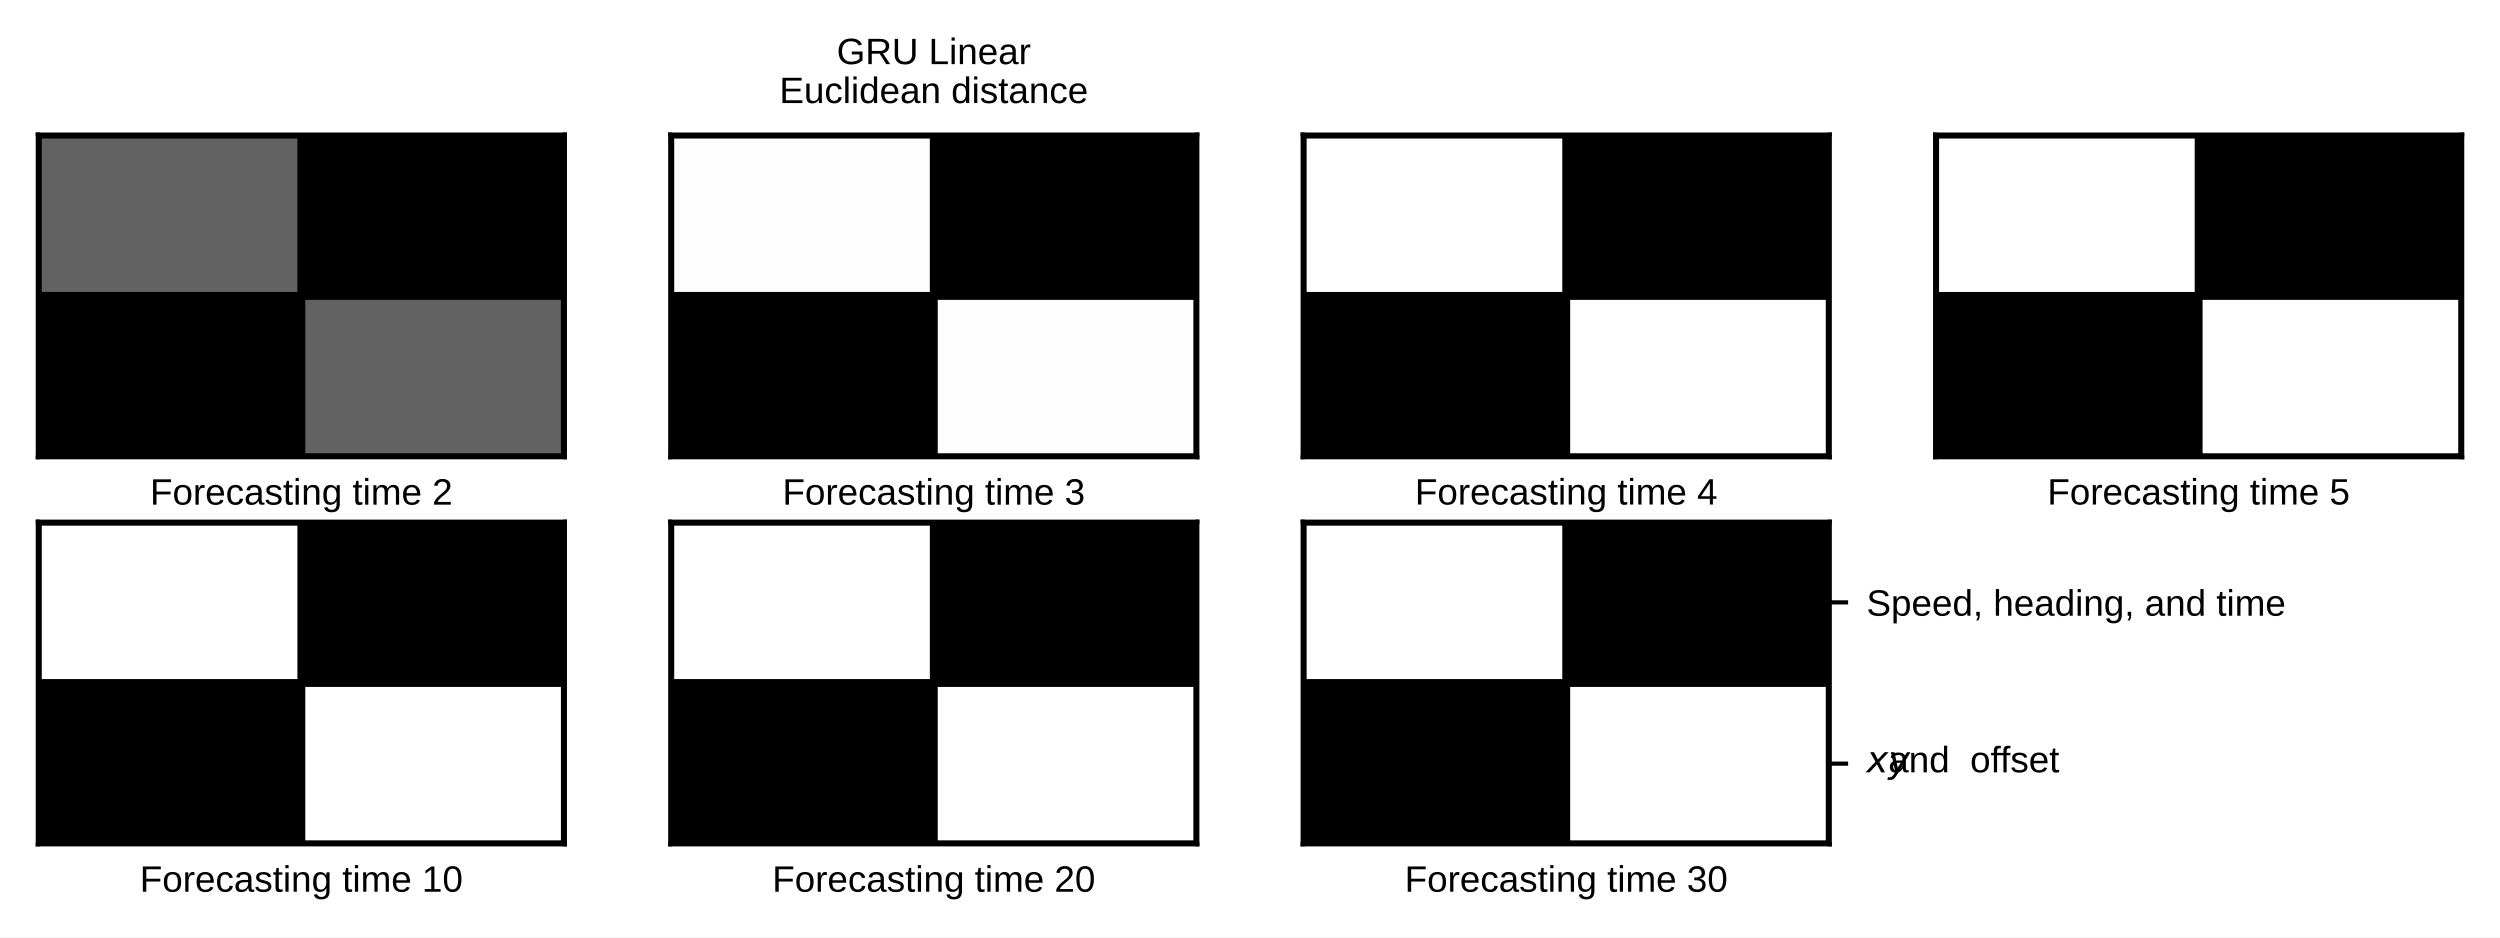
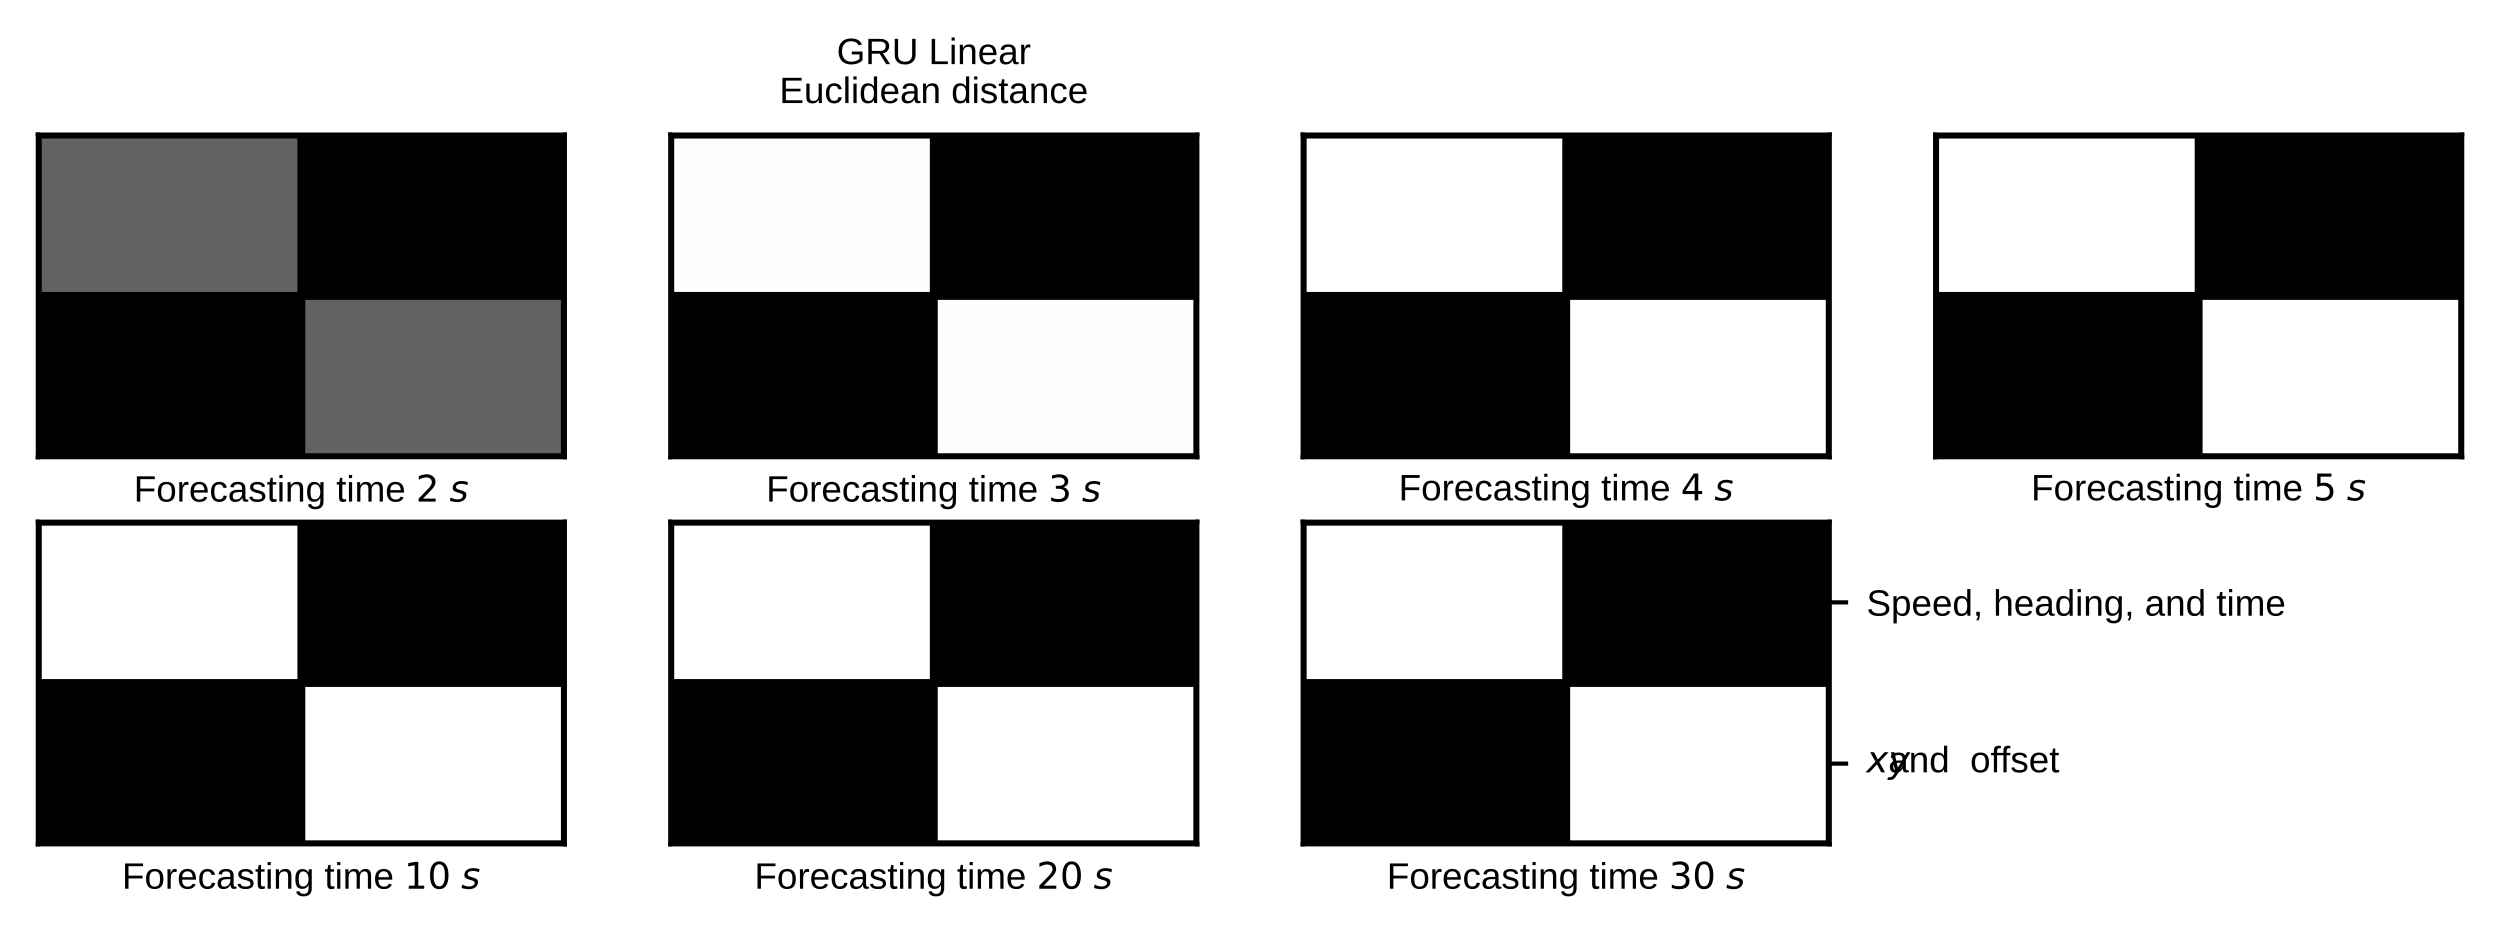
- <svg xmlns="http://www.w3.org/2000/svg" xmlns:xlink="http://www.w3.org/1999/xlink" width="475.739pt" height="178.372pt" viewBox="0 0 475.739 178.372" version="1.1">
+ <svg xmlns="http://www.w3.org/2000/svg" xmlns:xlink="http://www.w3.org/1999/xlink" width="475.739pt" height="178.657pt" viewBox="0 0 475.739 178.657" version="1.1">
  <defs>
    <style type="text/css">*{stroke-linejoin: round; stroke-linecap: butt}</style>
  </defs>
  <g id="figure_1">
    <g id="patch_1">
-       <path d="M 0 178.372  L 475.739 178.372  L 475.739 0  L 0 0  z " style="fill: #ffffff" />
+       <path d="M 0 178.657  L 475.739 178.657  L 475.739 0  L 0 0  z " style="fill: #ffffff" />
    </g>
    <g id="axes_1">
      <g id="patch_2">
        <path d="M 7.2 87.002  L 107.491 87.002  L 107.491 25.614  L 7.2 25.614  z " style="fill: #ffffff" />
      </g>
      <g id="PolyCollection_1">
        <defs>
-           <path id="mcd63cdc1a8" d="M 7.2 -122.064  L 7.2 -91.37  L 57.345 -91.37  L 57.345 -122.064  L 57.345 -122.064  L 7.2 -122.064  z " style="stroke: #000000" />
-         </defs>
-         <g clip-path="url(#pc892a2fea1)">
-           <use xlink:href="#mcd63cdc1a8" x="0" y="178.372" style="stroke: #000000" />
+           <path id="mb64d6034b3" d="M 7.2 -122.349  L 7.2 -91.655  L 57.345 -91.655  L 57.345 -122.349  L 57.345 -122.349  L 7.2 -122.349  z " style="stroke: #000000" />
+         </defs>
+         <g clip-path="url(#pfbf0619d29)">
+           <use xlink:href="#mb64d6034b3" x="0" y="178.657" style="stroke: #000000" />
        </g>
      </g>
      <g id="PolyCollection_2">
        <defs>
-           <path id="me4b67fef29" d="M 7.2 -152.758  L 7.2 -122.064  L 57.345 -122.064  L 57.345 -152.758  L 57.345 -152.758  L 7.2 -152.758  z " style="stroke: #626262" />
-         </defs>
-         <g clip-path="url(#pc892a2fea1)">
-           <use xlink:href="#me4b67fef29" x="0" y="178.372" style="fill: #626262; stroke: #626262" />
+           <path id="m68a304056c" d="M 7.2 -153.043  L 7.2 -122.349  L 57.345 -122.349  L 57.345 -153.043  L 57.345 -153.043  L 7.2 -153.043  z " style="stroke: #626262" />
+         </defs>
+         <g clip-path="url(#pfbf0619d29)">
+           <use xlink:href="#m68a304056c" x="0" y="178.657" style="fill: #626262; stroke: #626262" />
        </g>
      </g>
      <g id="PolyCollection_3">
        <defs>
-           <path id="m796cbba9b7" d="M 57.345 -122.064  L 57.345 -91.37  L 107.491 -91.37  L 107.491 -122.064  L 107.491 -122.064  L 57.345 -122.064  z " style="stroke: #626262" />
-         </defs>
-         <g clip-path="url(#pc892a2fea1)">
-           <use xlink:href="#m796cbba9b7" x="0" y="178.372" style="fill: #626262; stroke: #626262" />
+           <path id="m22815ed710" d="M 57.345 -122.349  L 57.345 -91.655  L 107.491 -91.655  L 107.491 -122.349  L 107.491 -122.349  L 57.345 -122.349  z " style="stroke: #626262" />
+         </defs>
+         <g clip-path="url(#pfbf0619d29)">
+           <use xlink:href="#m22815ed710" x="0" y="178.657" style="fill: #626262; stroke: #626262" />
        </g>
      </g>
      <g id="PolyCollection_4">
        <defs>
-           <path id="m418a82e256" d="M 57.345 -152.758  L 57.345 -122.064  L 107.491 -122.064  L 107.491 -152.758  L 107.491 -152.758  L 57.345 -152.758  z " style="stroke: #000000" />
-         </defs>
-         <g clip-path="url(#pc892a2fea1)">
-           <use xlink:href="#m418a82e256" x="0" y="178.372" style="stroke: #000000" />
+           <path id="me51e080799" d="M 57.345 -153.043  L 57.345 -122.349  L 107.491 -122.349  L 107.491 -153.043  L 107.491 -153.043  L 57.345 -153.043  z " style="stroke: #000000" />
+         </defs>
+         <g clip-path="url(#pfbf0619d29)">
+           <use xlink:href="#me51e080799" x="0" y="178.657" style="stroke: #000000" />
        </g>
      </g>
      <g id="matplotlib.axis_1">
        <g id="text_1">
-           <text style="font: 7px 'Arial'; text-anchor: middle" x="57.345" y="96.033" transform="rotate(-0 57.3455 96.03333)">Forecasting time 2</text>
+           <g transform="translate(25.4605 96.25208)">
+             <text>
+               <tspan style="font: 7px 'Arial'" x="0 4.276 8.169 10.5 14.393 17.893 21.786 25.286 27.231 28.786 32.679 36.572 38.517 40.462 42.017 47.848 51.741 58.14" y="-0.797">Forecasting time  </tspan>
+               <tspan style="font: 7px 'DejaVu Sans'" x="53.686" y="-0.797">2</tspan>
+               <tspan style="font: oblique 7px 'DejaVu Sans'" x="60.084" y="-0.797">s</tspan>
+             </text>
+           </g>
        </g>
      </g>
      <g id="matplotlib.axis_2" />
      <g id="line2d_1">
-         <path d="M 7.2 87.002  L 7.2 25.614  " clip-path="url(#pc892a2fea1)" style="fill: none; stroke: #000000; stroke-width: 1.5; stroke-linecap: square" />
+         <path d="M 7.2 87.002  L 7.2 25.614  " clip-path="url(#pfbf0619d29)" style="fill: none; stroke: #000000; stroke-width: 1.5; stroke-linecap: square" />
      </g>
      <g id="line2d_2">
-         <path d="M 7.2 87.002  L 107.491 87.002  " clip-path="url(#pc892a2fea1)" style="fill: none; stroke: #000000; stroke-width: 1.5; stroke-linecap: square" />
+         <path d="M 7.2 87.002  L 107.491 87.002  " clip-path="url(#pfbf0619d29)" style="fill: none; stroke: #000000; stroke-width: 1.5; stroke-linecap: square" />
      </g>
      <g id="line2d_3">
-         <path d="M 57.345 87.002  L 57.345 25.614  " clip-path="url(#pc892a2fea1)" style="fill: none; stroke: #000000; stroke-width: 1.5; stroke-linecap: square" />
+         <path d="M 57.345 87.002  L 57.345 25.614  " clip-path="url(#pfbf0619d29)" style="fill: none; stroke: #000000; stroke-width: 1.5; stroke-linecap: square" />
      </g>
      <g id="line2d_4">
-         <path d="M 7.2 56.308  L 107.491 56.308  " clip-path="url(#pc892a2fea1)" style="fill: none; stroke: #000000; stroke-width: 1.5; stroke-linecap: square" />
+         <path d="M 7.2 56.308  L 107.491 56.308  " clip-path="url(#pfbf0619d29)" style="fill: none; stroke: #000000; stroke-width: 1.5; stroke-linecap: square" />
      </g>
      <g id="line2d_5">
-         <path d="M 107.491 87.002  L 107.491 25.614  " clip-path="url(#pc892a2fea1)" style="fill: none; stroke: #000000; stroke-width: 1.5; stroke-linecap: square" />
+         <path d="M 107.491 87.002  L 107.491 25.614  " clip-path="url(#pfbf0619d29)" style="fill: none; stroke: #000000; stroke-width: 1.5; stroke-linecap: square" />
      </g>
      <g id="line2d_6">
-         <path d="M 7.2 25.614  L 107.491 25.614  " clip-path="url(#pc892a2fea1)" style="fill: none; stroke: #000000; stroke-width: 1.5; stroke-linecap: square" />
+         <path d="M 7.2 25.614  L 107.491 25.614  " clip-path="url(#pfbf0619d29)" style="fill: none; stroke: #000000; stroke-width: 1.5; stroke-linecap: square" />
      </g>
      <g id="patch_3">
        <path d="M 7.2 87.002  L 7.2 25.614  " style="fill: none; stroke: #000000; stroke-width: 0.8; stroke-linejoin: miter; stroke-linecap: square" />
      </g>
      <g id="patch_4">
        <path d="M 107.491 87.002  L 107.491 25.614  " style="fill: none; stroke: #000000; stroke-width: 0.8; stroke-linejoin: miter; stroke-linecap: square" />
      </g>
      <g id="patch_5">
        <path d="M 7.2 87.002  L 107.491 87.002  " style="fill: none; stroke: #000000; stroke-width: 0.8; stroke-linejoin: miter; stroke-linecap: square" />
      </g>
      <g id="patch_6">
        <path d="M 7.2 25.614  L 107.491 25.614  " style="fill: none; stroke: #000000; stroke-width: 0.8; stroke-linejoin: miter; stroke-linecap: square" />
      </g>
    </g>
    <g id="axes_2">
      <g id="patch_7">
        <path d="M 127.549 87.002  L 227.84 87.002  L 227.84 25.614  L 127.549 25.614  z " style="fill: #ffffff" />
      </g>
      <g id="PolyCollection_5">
        <defs>
-           <path id="md919609ee0" d="M 127.549 -122.064  L 127.549 -91.37  L 177.695 -91.37  L 177.695 -122.064  L 177.695 -122.064  L 127.549 -122.064  z " style="stroke: #000000" />
-         </defs>
-         <g clip-path="url(#p38c4982526)">
-           <use xlink:href="#md919609ee0" x="0" y="178.372" style="stroke: #000000" />
+           <path id="mbe4419c17f" d="M 127.549 -122.349  L 127.549 -91.655  L 177.695 -91.655  L 177.695 -122.349  L 177.695 -122.349  L 127.549 -122.349  z " style="stroke: #000000" />
+         </defs>
+         <g clip-path="url(#pddc9d904a6)">
+           <use xlink:href="#mbe4419c17f" x="0" y="178.657" style="stroke: #000000" />
        </g>
      </g>
      <g id="PolyCollection_6">
        <defs>
-           <path id="mdd0b2a1229" d="M 127.549 -152.758  L 127.549 -122.064  L 177.695 -122.064  L 177.695 -152.758  L 177.695 -152.758  L 127.549 -152.758  z " style="stroke: #fdfdfd" />
-         </defs>
-         <g clip-path="url(#p38c4982526)">
-           <use xlink:href="#mdd0b2a1229" x="0" y="178.372" style="fill: #fdfdfd; stroke: #fdfdfd" />
+           <path id="mf433bd7f79" d="M 127.549 -153.043  L 127.549 -122.349  L 177.695 -122.349  L 177.695 -153.043  L 177.695 -153.043  L 127.549 -153.043  z " style="stroke: #fdfdfd" />
+         </defs>
+         <g clip-path="url(#pddc9d904a6)">
+           <use xlink:href="#mf433bd7f79" x="0" y="178.657" style="fill: #fdfdfd; stroke: #fdfdfd" />
        </g>
      </g>
      <g id="PolyCollection_7">
        <defs>
-           <path id="m55ba25f659" d="M 177.695 -122.064  L 177.695 -91.37  L 227.84 -91.37  L 227.84 -122.064  L 227.84 -122.064  L 177.695 -122.064  z " style="stroke: #fdfdfd" />
-         </defs>
-         <g clip-path="url(#p38c4982526)">
-           <use xlink:href="#m55ba25f659" x="0" y="178.372" style="fill: #fdfdfd; stroke: #fdfdfd" />
+           <path id="mea0a4d42ef" d="M 177.695 -122.349  L 177.695 -91.655  L 227.84 -91.655  L 227.84 -122.349  L 227.84 -122.349  L 177.695 -122.349  z " style="stroke: #fdfdfd" />
+         </defs>
+         <g clip-path="url(#pddc9d904a6)">
+           <use xlink:href="#mea0a4d42ef" x="0" y="178.657" style="fill: #fdfdfd; stroke: #fdfdfd" />
        </g>
      </g>
      <g id="PolyCollection_8">
        <defs>
-           <path id="m0cf3946eae" d="M 177.695 -152.758  L 177.695 -122.064  L 227.84 -122.064  L 227.84 -152.758  L 227.84 -152.758  L 177.695 -152.758  z " style="stroke: #000000" />
-         </defs>
-         <g clip-path="url(#p38c4982526)">
-           <use xlink:href="#m0cf3946eae" x="0" y="178.372" style="stroke: #000000" />
+           <path id="mbc8d12a821" d="M 177.695 -153.043  L 177.695 -122.349  L 227.84 -122.349  L 227.84 -153.043  L 227.84 -153.043  L 177.695 -153.043  z " style="stroke: #000000" />
+         </defs>
+         <g clip-path="url(#pddc9d904a6)">
+           <use xlink:href="#mbc8d12a821" x="0" y="178.657" style="stroke: #000000" />
        </g>
      </g>
      <g id="matplotlib.axis_3">
        <g id="text_2">
-           <text style="font: 7px 'Arial'; text-anchor: middle" x="177.695" y="96.033" transform="rotate(-0 177.6947 96.03333)">Forecasting time 3</text>
+           <g transform="translate(145.8097 96.25208)">
+             <text>
+               <tspan style="font: 7px 'Arial'" x="0 4.276 8.169 10.5 14.393 17.893 21.786 25.286 27.231 28.786 32.679 36.572 38.517 40.462 42.017 47.848 51.741 58.14" y="-0.797">Forecasting time  </tspan>
+               <tspan style="font: 7px 'DejaVu Sans'" x="53.686" y="-0.797">3</tspan>
+               <tspan style="font: oblique 7px 'DejaVu Sans'" x="60.084" y="-0.797">s</tspan>
+             </text>
+           </g>
        </g>
      </g>
      <g id="matplotlib.axis_4" />
      <g id="line2d_7">
-         <path d="M 127.549 87.002  L 127.549 25.614  " clip-path="url(#p38c4982526)" style="fill: none; stroke: #000000; stroke-width: 1.5; stroke-linecap: square" />
+         <path d="M 127.549 87.002  L 127.549 25.614  " clip-path="url(#pddc9d904a6)" style="fill: none; stroke: #000000; stroke-width: 1.5; stroke-linecap: square" />
      </g>
      <g id="line2d_8">
-         <path d="M 127.549 87.002  L 227.84 87.002  " clip-path="url(#p38c4982526)" style="fill: none; stroke: #000000; stroke-width: 1.5; stroke-linecap: square" />
+         <path d="M 127.549 87.002  L 227.84 87.002  " clip-path="url(#pddc9d904a6)" style="fill: none; stroke: #000000; stroke-width: 1.5; stroke-linecap: square" />
      </g>
      <g id="line2d_9">
-         <path d="M 177.695 87.002  L 177.695 25.614  " clip-path="url(#p38c4982526)" style="fill: none; stroke: #000000; stroke-width: 1.5; stroke-linecap: square" />
+         <path d="M 177.695 87.002  L 177.695 25.614  " clip-path="url(#pddc9d904a6)" style="fill: none; stroke: #000000; stroke-width: 1.5; stroke-linecap: square" />
      </g>
      <g id="line2d_10">
-         <path d="M 127.549 56.308  L 227.84 56.308  " clip-path="url(#p38c4982526)" style="fill: none; stroke: #000000; stroke-width: 1.5; stroke-linecap: square" />
+         <path d="M 127.549 56.308  L 227.84 56.308  " clip-path="url(#pddc9d904a6)" style="fill: none; stroke: #000000; stroke-width: 1.5; stroke-linecap: square" />
      </g>
      <g id="line2d_11">
-         <path d="M 227.84 87.002  L 227.84 25.614  " clip-path="url(#p38c4982526)" style="fill: none; stroke: #000000; stroke-width: 1.5; stroke-linecap: square" />
+         <path d="M 227.84 87.002  L 227.84 25.614  " clip-path="url(#pddc9d904a6)" style="fill: none; stroke: #000000; stroke-width: 1.5; stroke-linecap: square" />
      </g>
      <g id="line2d_12">
-         <path d="M 127.549 25.614  L 227.84 25.614  " clip-path="url(#p38c4982526)" style="fill: none; stroke: #000000; stroke-width: 1.5; stroke-linecap: square" />
+         <path d="M 127.549 25.614  L 227.84 25.614  " clip-path="url(#pddc9d904a6)" style="fill: none; stroke: #000000; stroke-width: 1.5; stroke-linecap: square" />
      </g>
      <g id="patch_8">
        <path d="M 127.549 87.002  L 127.549 25.614  " style="fill: none; stroke: #000000; stroke-width: 0.8; stroke-linejoin: miter; stroke-linecap: square" />
      </g>
      <g id="patch_9">
        <path d="M 227.84 87.002  L 227.84 25.614  " style="fill: none; stroke: #000000; stroke-width: 0.8; stroke-linejoin: miter; stroke-linecap: square" />
      </g>
      <g id="patch_10">
        <path d="M 127.549 87.002  L 227.84 87.002  " style="fill: none; stroke: #000000; stroke-width: 0.8; stroke-linejoin: miter; stroke-linecap: square" />
      </g>
      <g id="patch_11">
        <path d="M 127.549 25.614  L 227.84 25.614  " style="fill: none; stroke: #000000; stroke-width: 0.8; stroke-linejoin: miter; stroke-linecap: square" />
      </g>
      <g id="text_3">
        <text style="font: 7px 'Arial'" transform="translate(159.2163 12.21047)">GRU Linear</text>
        <text style="font: 7px 'Arial'" transform="translate(148.3155 19.61428)">Euclidean distance</text>
      </g>
    </g>
    <g id="axes_3">
      <g id="patch_12">
        <path d="M 247.898 87.002  L 348.189 87.002  L 348.189 25.614  L 247.898 25.614  z " style="fill: #ffffff" />
      </g>
      <g id="PolyCollection_9">
        <defs>
-           <path id="m26eca3d83b" d="M 247.898 -122.064  L 247.898 -91.37  L 298.044 -91.37  L 298.044 -122.064  L 298.044 -122.064  L 247.898 -122.064  z " style="stroke: #000000" />
-         </defs>
-         <g clip-path="url(#p14ac1a3266)">
-           <use xlink:href="#m26eca3d83b" x="0" y="178.372" style="stroke: #000000" />
+           <path id="m7b64cd0fbd" d="M 247.898 -122.349  L 247.898 -91.655  L 298.044 -91.655  L 298.044 -122.349  L 298.044 -122.349  L 247.898 -122.349  z " style="stroke: #000000" />
+         </defs>
+         <g clip-path="url(#p12e6f0db09)">
+           <use xlink:href="#m7b64cd0fbd" x="0" y="178.657" style="stroke: #000000" />
        </g>
      </g>
      <g id="PolyCollection_10">
        <defs>
-           <path id="m584ad25327" d="M 247.898 -152.758  L 247.898 -122.064  L 298.044 -122.064  L 298.044 -152.758  L 298.044 -152.758  L 247.898 -152.758  z " style="stroke: #ffffff" />
-         </defs>
-         <g clip-path="url(#p14ac1a3266)">
-           <use xlink:href="#m584ad25327" x="0" y="178.372" style="fill: #ffffff; stroke: #ffffff" />
+           <path id="m177e7ad6f5" d="M 247.898 -153.043  L 247.898 -122.349  L 298.044 -122.349  L 298.044 -153.043  L 298.044 -153.043  L 247.898 -153.043  z " style="stroke: #ffffff" />
+         </defs>
+         <g clip-path="url(#p12e6f0db09)">
+           <use xlink:href="#m177e7ad6f5" x="0" y="178.657" style="fill: #ffffff; stroke: #ffffff" />
        </g>
      </g>
      <g id="PolyCollection_11">
        <defs>
-           <path id="m28d8091aa7" d="M 298.044 -122.064  L 298.044 -91.37  L 348.189 -91.37  L 348.189 -122.064  L 348.189 -122.064  L 298.044 -122.064  z " style="stroke: #ffffff" />
-         </defs>
-         <g clip-path="url(#p14ac1a3266)">
-           <use xlink:href="#m28d8091aa7" x="0" y="178.372" style="fill: #ffffff; stroke: #ffffff" />
+           <path id="m42fabce404" d="M 298.044 -122.349  L 298.044 -91.655  L 348.189 -91.655  L 348.189 -122.349  L 348.189 -122.349  L 298.044 -122.349  z " style="stroke: #ffffff" />
+         </defs>
+         <g clip-path="url(#p12e6f0db09)">
+           <use xlink:href="#m42fabce404" x="0" y="178.657" style="fill: #ffffff; stroke: #ffffff" />
        </g>
      </g>
      <g id="PolyCollection_12">
        <defs>
-           <path id="m5104463a43" d="M 298.044 -152.758  L 298.044 -122.064  L 348.189 -122.064  L 348.189 -152.758  L 348.189 -152.758  L 298.044 -152.758  z " style="stroke: #000000" />
-         </defs>
-         <g clip-path="url(#p14ac1a3266)">
-           <use xlink:href="#m5104463a43" x="0" y="178.372" style="stroke: #000000" />
+           <path id="mcd2790f0a7" d="M 298.044 -153.043  L 298.044 -122.349  L 348.189 -122.349  L 348.189 -153.043  L 348.189 -153.043  L 298.044 -153.043  z " style="stroke: #000000" />
+         </defs>
+         <g clip-path="url(#p12e6f0db09)">
+           <use xlink:href="#mcd2790f0a7" x="0" y="178.657" style="stroke: #000000" />
        </g>
      </g>
      <g id="matplotlib.axis_5">
        <g id="text_4">
-           <text style="font: 7px 'Arial'; text-anchor: middle" x="298.044" y="96.013" transform="rotate(-0 298.0439 96.01255)">Forecasting time 4</text>
+           <g transform="translate(266.1589 96.11208)">
+             <text>
+               <tspan style="font: 7px 'Arial'" x="0 4.276 8.169 10.5 14.393 17.893 21.786 25.286 27.231 28.786 32.679 36.572 38.517 40.462 42.017 47.848 51.741 58.14" y="-0.891">Forecasting time  </tspan>
+               <tspan style="font: 7px 'DejaVu Sans'" x="53.686" y="-0.891">4</tspan>
+               <tspan style="font: oblique 7px 'DejaVu Sans'" x="60.084" y="-0.891">s</tspan>
+             </text>
+           </g>
        </g>
      </g>
      <g id="matplotlib.axis_6" />
      <g id="line2d_13">
-         <path d="M 247.898 87.002  L 247.898 25.614  " clip-path="url(#p14ac1a3266)" style="fill: none; stroke: #000000; stroke-width: 1.5; stroke-linecap: square" />
+         <path d="M 247.898 87.002  L 247.898 25.614  " clip-path="url(#p12e6f0db09)" style="fill: none; stroke: #000000; stroke-width: 1.5; stroke-linecap: square" />
      </g>
      <g id="line2d_14">
-         <path d="M 247.898 87.002  L 348.189 87.002  " clip-path="url(#p14ac1a3266)" style="fill: none; stroke: #000000; stroke-width: 1.5; stroke-linecap: square" />
+         <path d="M 247.898 87.002  L 348.189 87.002  " clip-path="url(#p12e6f0db09)" style="fill: none; stroke: #000000; stroke-width: 1.5; stroke-linecap: square" />
      </g>
      <g id="line2d_15">
-         <path d="M 298.044 87.002  L 298.044 25.614  " clip-path="url(#p14ac1a3266)" style="fill: none; stroke: #000000; stroke-width: 1.5; stroke-linecap: square" />
+         <path d="M 298.044 87.002  L 298.044 25.614  " clip-path="url(#p12e6f0db09)" style="fill: none; stroke: #000000; stroke-width: 1.5; stroke-linecap: square" />
      </g>
      <g id="line2d_16">
-         <path d="M 247.898 56.308  L 348.189 56.308  " clip-path="url(#p14ac1a3266)" style="fill: none; stroke: #000000; stroke-width: 1.5; stroke-linecap: square" />
+         <path d="M 247.898 56.308  L 348.189 56.308  " clip-path="url(#p12e6f0db09)" style="fill: none; stroke: #000000; stroke-width: 1.5; stroke-linecap: square" />
      </g>
      <g id="line2d_17">
-         <path d="M 348.189 87.002  L 348.189 25.614  " clip-path="url(#p14ac1a3266)" style="fill: none; stroke: #000000; stroke-width: 1.5; stroke-linecap: square" />
+         <path d="M 348.189 87.002  L 348.189 25.614  " clip-path="url(#p12e6f0db09)" style="fill: none; stroke: #000000; stroke-width: 1.5; stroke-linecap: square" />
      </g>
      <g id="line2d_18">
-         <path d="M 247.898 25.614  L 348.189 25.614  " clip-path="url(#p14ac1a3266)" style="fill: none; stroke: #000000; stroke-width: 1.5; stroke-linecap: square" />
+         <path d="M 247.898 25.614  L 348.189 25.614  " clip-path="url(#p12e6f0db09)" style="fill: none; stroke: #000000; stroke-width: 1.5; stroke-linecap: square" />
      </g>
      <g id="patch_13">
        <path d="M 247.898 87.002  L 247.898 25.614  " style="fill: none; stroke: #000000; stroke-width: 0.8; stroke-linejoin: miter; stroke-linecap: square" />
      </g>
      <g id="patch_14">
        <path d="M 348.189 87.002  L 348.189 25.614  " style="fill: none; stroke: #000000; stroke-width: 0.8; stroke-linejoin: miter; stroke-linecap: square" />
      </g>
      <g id="patch_15">
        <path d="M 247.898 87.002  L 348.189 87.002  " style="fill: none; stroke: #000000; stroke-width: 0.8; stroke-linejoin: miter; stroke-linecap: square" />
      </g>
      <g id="patch_16">
        <path d="M 247.898 25.614  L 348.189 25.614  " style="fill: none; stroke: #000000; stroke-width: 0.8; stroke-linejoin: miter; stroke-linecap: square" />
      </g>
    </g>
    <g id="axes_4">
      <g id="patch_17">
        <path d="M 368.248 87.002  L 468.539 87.002  L 468.539 25.614  L 368.248 25.614  z " style="fill: #ffffff" />
      </g>
      <g id="PolyCollection_13">
        <defs>
-           <path id="m2cb0bc59ec" d="M 368.248 -122.064  L 368.248 -91.37  L 418.393 -91.37  L 418.393 -122.064  L 418.393 -122.064  L 368.248 -122.064  z " style="stroke: #000000" />
-         </defs>
-         <g clip-path="url(#p51549a0496)">
-           <use xlink:href="#m2cb0bc59ec" x="0" y="178.372" style="stroke: #000000" />
+           <path id="m169c3e7d01" d="M 368.248 -122.349  L 368.248 -91.655  L 418.393 -91.655  L 418.393 -122.349  L 418.393 -122.349  L 368.248 -122.349  z " style="stroke: #000000" />
+         </defs>
+         <g clip-path="url(#pa3d48c3c7e)">
+           <use xlink:href="#m169c3e7d01" x="0" y="178.657" style="stroke: #000000" />
        </g>
      </g>
      <g id="PolyCollection_14">
        <defs>
-           <path id="mc84f8ba2c9" d="M 368.248 -152.758  L 368.248 -122.064  L 418.393 -122.064  L 418.393 -152.758  L 418.393 -152.758  L 368.248 -152.758  z " style="stroke: #ffffff" />
-         </defs>
-         <g clip-path="url(#p51549a0496)">
-           <use xlink:href="#mc84f8ba2c9" x="0" y="178.372" style="fill: #ffffff; stroke: #ffffff" />
+           <path id="maab0fd06c6" d="M 368.248 -153.043  L 368.248 -122.349  L 418.393 -122.349  L 418.393 -153.043  L 418.393 -153.043  L 368.248 -153.043  z " style="stroke: #ffffff" />
+         </defs>
+         <g clip-path="url(#pa3d48c3c7e)">
+           <use xlink:href="#maab0fd06c6" x="0" y="178.657" style="fill: #ffffff; stroke: #ffffff" />
        </g>
      </g>
      <g id="PolyCollection_15">
        <defs>
-           <path id="m302b937c4e" d="M 418.393 -122.064  L 418.393 -91.37  L 468.539 -91.37  L 468.539 -122.064  L 468.539 -122.064  L 418.393 -122.064  z " style="stroke: #ffffff" />
-         </defs>
-         <g clip-path="url(#p51549a0496)">
-           <use xlink:href="#m302b937c4e" x="0" y="178.372" style="fill: #ffffff; stroke: #ffffff" />
+           <path id="mb723ef0d89" d="M 418.393 -122.349  L 418.393 -91.655  L 468.539 -91.655  L 468.539 -122.349  L 468.539 -122.349  L 418.393 -122.349  z " style="stroke: #ffffff" />
+         </defs>
+         <g clip-path="url(#pa3d48c3c7e)">
+           <use xlink:href="#mb723ef0d89" x="0" y="178.657" style="fill: #ffffff; stroke: #ffffff" />
        </g>
      </g>
      <g id="PolyCollection_16">
        <defs>
-           <path id="m0f16f7e986" d="M 418.393 -152.758  L 418.393 -122.064  L 468.539 -122.064  L 468.539 -152.758  L 468.539 -152.758  L 418.393 -152.758  z " style="stroke: #000000" />
-         </defs>
-         <g clip-path="url(#p51549a0496)">
-           <use xlink:href="#m0f16f7e986" x="0" y="178.372" style="stroke: #000000" />
+           <path id="mb4f2e25690" d="M 418.393 -153.043  L 418.393 -122.349  L 468.539 -122.349  L 468.539 -153.043  L 468.539 -153.043  L 418.393 -153.043  z " style="stroke: #000000" />
+         </defs>
+         <g clip-path="url(#pa3d48c3c7e)">
+           <use xlink:href="#mb4f2e25690" x="0" y="178.657" style="stroke: #000000" />
        </g>
      </g>
      <g id="matplotlib.axis_7">
        <g id="text_5">
-           <text style="font: 7px 'Arial'; text-anchor: middle" x="418.393" y="96.013" transform="rotate(-0 418.3931 96.01255)">Forecasting time 5</text>
+           <g transform="translate(386.5081 96.11208)">
+             <text>
+               <tspan style="font: 7px 'Arial'" x="0 4.276 8.169 10.5 14.393 17.893 21.786 25.286 27.231 28.786 32.679 36.572 38.517 40.462 42.017 47.848 51.741 58.14" y="-0.891">Forecasting time  </tspan>
+               <tspan style="font: 7px 'DejaVu Sans'" x="53.686" y="-0.891">5</tspan>
+               <tspan style="font: oblique 7px 'DejaVu Sans'" x="60.084" y="-0.891">s</tspan>
+             </text>
+           </g>
        </g>
      </g>
      <g id="matplotlib.axis_8" />
      <g id="line2d_19">
-         <path d="M 368.248 87.002  L 368.248 25.614  " clip-path="url(#p51549a0496)" style="fill: none; stroke: #000000; stroke-width: 1.5; stroke-linecap: square" />
+         <path d="M 368.248 87.002  L 368.248 25.614  " clip-path="url(#pa3d48c3c7e)" style="fill: none; stroke: #000000; stroke-width: 1.5; stroke-linecap: square" />
      </g>
      <g id="line2d_20">
-         <path d="M 368.248 87.002  L 468.539 87.002  " clip-path="url(#p51549a0496)" style="fill: none; stroke: #000000; stroke-width: 1.5; stroke-linecap: square" />
+         <path d="M 368.248 87.002  L 468.539 87.002  " clip-path="url(#pa3d48c3c7e)" style="fill: none; stroke: #000000; stroke-width: 1.5; stroke-linecap: square" />
      </g>
      <g id="line2d_21">
-         <path d="M 418.393 87.002  L 418.393 25.614  " clip-path="url(#p51549a0496)" style="fill: none; stroke: #000000; stroke-width: 1.5; stroke-linecap: square" />
+         <path d="M 418.393 87.002  L 418.393 25.614  " clip-path="url(#pa3d48c3c7e)" style="fill: none; stroke: #000000; stroke-width: 1.5; stroke-linecap: square" />
      </g>
      <g id="line2d_22">
-         <path d="M 368.248 56.308  L 468.539 56.308  " clip-path="url(#p51549a0496)" style="fill: none; stroke: #000000; stroke-width: 1.5; stroke-linecap: square" />
+         <path d="M 368.248 56.308  L 468.539 56.308  " clip-path="url(#pa3d48c3c7e)" style="fill: none; stroke: #000000; stroke-width: 1.5; stroke-linecap: square" />
      </g>
      <g id="line2d_23">
-         <path d="M 468.539 87.002  L 468.539 25.614  " clip-path="url(#p51549a0496)" style="fill: none; stroke: #000000; stroke-width: 1.5; stroke-linecap: square" />
+         <path d="M 468.539 87.002  L 468.539 25.614  " clip-path="url(#pa3d48c3c7e)" style="fill: none; stroke: #000000; stroke-width: 1.5; stroke-linecap: square" />
      </g>
      <g id="line2d_24">
-         <path d="M 368.248 25.614  L 468.539 25.614  " clip-path="url(#p51549a0496)" style="fill: none; stroke: #000000; stroke-width: 1.5; stroke-linecap: square" />
+         <path d="M 368.248 25.614  L 468.539 25.614  " clip-path="url(#pa3d48c3c7e)" style="fill: none; stroke: #000000; stroke-width: 1.5; stroke-linecap: square" />
      </g>
      <g id="patch_18">
        <path d="M 368.248 87.002  L 368.248 25.614  " style="fill: none; stroke: #000000; stroke-width: 0.8; stroke-linejoin: miter; stroke-linecap: square" />
      </g>
      <g id="patch_19">
        <path d="M 468.539 87.002  L 468.539 25.614  " style="fill: none; stroke: #000000; stroke-width: 0.8; stroke-linejoin: miter; stroke-linecap: square" />
      </g>
      <g id="patch_20">
        <path d="M 368.248 87.002  L 468.539 87.002  " style="fill: none; stroke: #000000; stroke-width: 0.8; stroke-linejoin: miter; stroke-linecap: square" />
      </g>
      <g id="patch_21">
        <path d="M 368.248 25.614  L 468.539 25.614  " style="fill: none; stroke: #000000; stroke-width: 0.8; stroke-linejoin: miter; stroke-linecap: square" />
      </g>
    </g>
    <g id="axes_5">
      <g id="patch_22">
        <path d="M 7.2 160.667  L 107.491 160.667  L 107.491 99.28  L 7.2 99.28  z " style="fill: #ffffff" />
      </g>
      <g id="PolyCollection_17">
        <defs>
-           <path id="m6b042324ec" d="M 7.2 -48.398  L 7.2 -17.705  L 57.345 -17.705  L 57.345 -48.398  L 57.345 -48.398  L 7.2 -48.398  z " style="stroke: #000000" />
-         </defs>
-         <g clip-path="url(#p66f5779c9f)">
-           <use xlink:href="#m6b042324ec" x="0" y="178.372" style="stroke: #000000" />
+           <path id="me0a5100c63" d="M 7.2 -48.684  L 7.2 -17.99  L 57.345 -17.99  L 57.345 -48.684  L 57.345 -48.684  L 7.2 -48.684  z " style="stroke: #000000" />
+         </defs>
+         <g clip-path="url(#p675427f8d6)">
+           <use xlink:href="#me0a5100c63" x="0" y="178.657" style="stroke: #000000" />
        </g>
      </g>
      <g id="PolyCollection_18">
        <defs>
-           <path id="m8369b6c985" d="M 7.2 -79.092  L 7.2 -48.398  L 57.345 -48.398  L 57.345 -79.092  L 57.345 -79.092  L 7.2 -79.092  z " style="stroke: #ffffff" />
-         </defs>
-         <g clip-path="url(#p66f5779c9f)">
-           <use xlink:href="#m8369b6c985" x="0" y="178.372" style="fill: #ffffff; stroke: #ffffff" />
+           <path id="m3fc29a27db" d="M 7.2 -79.378  L 7.2 -48.684  L 57.345 -48.684  L 57.345 -79.378  L 57.345 -79.378  L 7.2 -79.378  z " style="stroke: #ffffff" />
+         </defs>
+         <g clip-path="url(#p675427f8d6)">
+           <use xlink:href="#m3fc29a27db" x="0" y="178.657" style="fill: #ffffff; stroke: #ffffff" />
        </g>
      </g>
      <g id="PolyCollection_19">
        <defs>
-           <path id="m2bf79c2755" d="M 57.345 -48.398  L 57.345 -17.705  L 107.491 -17.705  L 107.491 -48.398  L 107.491 -48.398  L 57.345 -48.398  z " style="stroke: #ffffff" />
-         </defs>
-         <g clip-path="url(#p66f5779c9f)">
-           <use xlink:href="#m2bf79c2755" x="0" y="178.372" style="fill: #ffffff; stroke: #ffffff" />
+           <path id="m468e0ca911" d="M 57.345 -48.684  L 57.345 -17.99  L 107.491 -17.99  L 107.491 -48.684  L 107.491 -48.684  L 57.345 -48.684  z " style="stroke: #ffffff" />
+         </defs>
+         <g clip-path="url(#p675427f8d6)">
+           <use xlink:href="#m468e0ca911" x="0" y="178.657" style="fill: #ffffff; stroke: #ffffff" />
        </g>
      </g>
      <g id="PolyCollection_20">
        <defs>
-           <path id="mbe04aae839" d="M 57.345 -79.092  L 57.345 -48.398  L 107.491 -48.398  L 107.491 -79.092  L 107.491 -79.092  L 57.345 -79.092  z " style="stroke: #000000" />
-         </defs>
-         <g clip-path="url(#p66f5779c9f)">
-           <use xlink:href="#mbe04aae839" x="0" y="178.372" style="stroke: #000000" />
+           <path id="m062c8f679f" d="M 57.345 -79.378  L 57.345 -48.684  L 107.491 -48.684  L 107.491 -79.378  L 107.491 -79.378  L 57.345 -79.378  z " style="stroke: #000000" />
+         </defs>
+         <g clip-path="url(#p675427f8d6)">
+           <use xlink:href="#m062c8f679f" x="0" y="178.657" style="stroke: #000000" />
        </g>
      </g>
      <g id="matplotlib.axis_9">
        <g id="text_6">
-           <text style="font: 7px 'Arial'; text-anchor: middle" x="57.345" y="169.699" transform="rotate(-0 57.3455 169.6987)">Forecasting time 10</text>
+           <g transform="translate(23.2205 169.9174)">
+             <text>
+               <tspan style="font: 7px 'Arial'" x="0 4.276 8.169 10.5 14.393 17.893 21.786 25.286 27.231 28.786 32.679 36.572 38.517 40.462 42.017 47.848 51.741 62.593" y="-0.797">Forecasting time  </tspan>
+               <tspan style="font: 7px 'DejaVu Sans'" x="53.686 58.14" y="-0.797">10</tspan>
+               <tspan style="font: oblique 7px 'DejaVu Sans'" x="64.538" y="-0.797">s</tspan>
+             </text>
+           </g>
        </g>
      </g>
      <g id="matplotlib.axis_10" />
      <g id="line2d_25">
-         <path d="M 7.2 160.667  L 7.2 99.28  " clip-path="url(#p66f5779c9f)" style="fill: none; stroke: #000000; stroke-width: 1.5; stroke-linecap: square" />
+         <path d="M 7.2 160.667  L 7.2 99.28  " clip-path="url(#p675427f8d6)" style="fill: none; stroke: #000000; stroke-width: 1.5; stroke-linecap: square" />
      </g>
      <g id="line2d_26">
-         <path d="M 7.2 160.667  L 107.491 160.667  " clip-path="url(#p66f5779c9f)" style="fill: none; stroke: #000000; stroke-width: 1.5; stroke-linecap: square" />
+         <path d="M 7.2 160.667  L 107.491 160.667  " clip-path="url(#p675427f8d6)" style="fill: none; stroke: #000000; stroke-width: 1.5; stroke-linecap: square" />
      </g>
      <g id="line2d_27">
-         <path d="M 57.345 160.667  L 57.345 99.28  " clip-path="url(#p66f5779c9f)" style="fill: none; stroke: #000000; stroke-width: 1.5; stroke-linecap: square" />
+         <path d="M 57.345 160.667  L 57.345 99.28  " clip-path="url(#p675427f8d6)" style="fill: none; stroke: #000000; stroke-width: 1.5; stroke-linecap: square" />
      </g>
      <g id="line2d_28">
-         <path d="M 7.2 129.974  L 107.491 129.974  " clip-path="url(#p66f5779c9f)" style="fill: none; stroke: #000000; stroke-width: 1.5; stroke-linecap: square" />
+         <path d="M 7.2 129.974  L 107.491 129.974  " clip-path="url(#p675427f8d6)" style="fill: none; stroke: #000000; stroke-width: 1.5; stroke-linecap: square" />
      </g>
      <g id="line2d_29">
-         <path d="M 107.491 160.667  L 107.491 99.28  " clip-path="url(#p66f5779c9f)" style="fill: none; stroke: #000000; stroke-width: 1.5; stroke-linecap: square" />
+         <path d="M 107.491 160.667  L 107.491 99.28  " clip-path="url(#p675427f8d6)" style="fill: none; stroke: #000000; stroke-width: 1.5; stroke-linecap: square" />
      </g>
      <g id="line2d_30">
-         <path d="M 7.2 99.28  L 107.491 99.28  " clip-path="url(#p66f5779c9f)" style="fill: none; stroke: #000000; stroke-width: 1.5; stroke-linecap: square" />
+         <path d="M 7.2 99.28  L 107.491 99.28  " clip-path="url(#p675427f8d6)" style="fill: none; stroke: #000000; stroke-width: 1.5; stroke-linecap: square" />
      </g>
      <g id="patch_23">
        <path d="M 7.2 160.667  L 7.2 99.28  " style="fill: none; stroke: #000000; stroke-width: 0.8; stroke-linejoin: miter; stroke-linecap: square" />
      </g>
      <g id="patch_24">
        <path d="M 107.491 160.667  L 107.491 99.28  " style="fill: none; stroke: #000000; stroke-width: 0.8; stroke-linejoin: miter; stroke-linecap: square" />
      </g>
      <g id="patch_25">
        <path d="M 7.2 160.667  L 107.491 160.667  " style="fill: none; stroke: #000000; stroke-width: 0.8; stroke-linejoin: miter; stroke-linecap: square" />
      </g>
      <g id="patch_26">
        <path d="M 7.2 99.28  L 107.491 99.28  " style="fill: none; stroke: #000000; stroke-width: 0.8; stroke-linejoin: miter; stroke-linecap: square" />
      </g>
    </g>
    <g id="axes_6">
      <g id="patch_27">
        <path d="M 127.549 160.667  L 227.84 160.667  L 227.84 99.28  L 127.549 99.28  z " style="fill: #ffffff" />
      </g>
      <g id="PolyCollection_21">
        <defs>
-           <path id="m628914fd7c" d="M 127.549 -48.398  L 127.549 -17.705  L 177.695 -17.705  L 177.695 -48.398  L 177.695 -48.398  L 127.549 -48.398  z " style="stroke: #000000" />
-         </defs>
-         <g clip-path="url(#p2c8da82f89)">
-           <use xlink:href="#m628914fd7c" x="0" y="178.372" style="stroke: #000000" />
+           <path id="m3a81b8e420" d="M 127.549 -48.684  L 127.549 -17.99  L 177.695 -17.99  L 177.695 -48.684  L 177.695 -48.684  L 127.549 -48.684  z " style="stroke: #000000" />
+         </defs>
+         <g clip-path="url(#pdb478800c4)">
+           <use xlink:href="#m3a81b8e420" x="0" y="178.657" style="stroke: #000000" />
        </g>
      </g>
      <g id="PolyCollection_22">
        <defs>
-           <path id="mac5d7eff25" d="M 127.549 -79.092  L 127.549 -48.398  L 177.695 -48.398  L 177.695 -79.092  L 177.695 -79.092  L 127.549 -79.092  z " style="stroke: #ffffff" />
-         </defs>
-         <g clip-path="url(#p2c8da82f89)">
-           <use xlink:href="#mac5d7eff25" x="0" y="178.372" style="fill: #ffffff; stroke: #ffffff" />
+           <path id="m7874bdb9af" d="M 127.549 -79.378  L 127.549 -48.684  L 177.695 -48.684  L 177.695 -79.378  L 177.695 -79.378  L 127.549 -79.378  z " style="stroke: #ffffff" />
+         </defs>
+         <g clip-path="url(#pdb478800c4)">
+           <use xlink:href="#m7874bdb9af" x="0" y="178.657" style="fill: #ffffff; stroke: #ffffff" />
        </g>
      </g>
      <g id="PolyCollection_23">
        <defs>
-           <path id="mb3b92a0c76" d="M 177.695 -48.398  L 177.695 -17.705  L 227.84 -17.705  L 227.84 -48.398  L 227.84 -48.398  L 177.695 -48.398  z " style="stroke: #ffffff" />
-         </defs>
-         <g clip-path="url(#p2c8da82f89)">
-           <use xlink:href="#mb3b92a0c76" x="0" y="178.372" style="fill: #ffffff; stroke: #ffffff" />
+           <path id="m226b0534dc" d="M 177.695 -48.684  L 177.695 -17.99  L 227.84 -17.99  L 227.84 -48.684  L 227.84 -48.684  L 177.695 -48.684  z " style="stroke: #ffffff" />
+         </defs>
+         <g clip-path="url(#pdb478800c4)">
+           <use xlink:href="#m226b0534dc" x="0" y="178.657" style="fill: #ffffff; stroke: #ffffff" />
        </g>
      </g>
      <g id="PolyCollection_24">
        <defs>
-           <path id="maca5e7e418" d="M 177.695 -79.092  L 177.695 -48.398  L 227.84 -48.398  L 227.84 -79.092  L 227.84 -79.092  L 177.695 -79.092  z " style="stroke: #000000" />
-         </defs>
-         <g clip-path="url(#p2c8da82f89)">
-           <use xlink:href="#maca5e7e418" x="0" y="178.372" style="stroke: #000000" />
+           <path id="m394e15d91a" d="M 177.695 -79.378  L 177.695 -48.684  L 227.84 -48.684  L 227.84 -79.378  L 227.84 -79.378  L 177.695 -79.378  z " style="stroke: #000000" />
+         </defs>
+         <g clip-path="url(#pdb478800c4)">
+           <use xlink:href="#m394e15d91a" x="0" y="178.657" style="stroke: #000000" />
        </g>
      </g>
      <g id="matplotlib.axis_11">
        <g id="text_7">
-           <text style="font: 7px 'Arial'; text-anchor: middle" x="177.695" y="169.699" transform="rotate(-0 177.6947 169.6987)">Forecasting time 20</text>
+           <g transform="translate(143.5697 169.9174)">
+             <text>
+               <tspan style="font: 7px 'Arial'" x="0 4.276 8.169 10.5 14.393 17.893 21.786 25.286 27.231 28.786 32.679 36.572 38.517 40.462 42.017 47.848 51.741 62.593" y="-0.797">Forecasting time  </tspan>
+               <tspan style="font: 7px 'DejaVu Sans'" x="53.686 58.14" y="-0.797">20</tspan>
+               <tspan style="font: oblique 7px 'DejaVu Sans'" x="64.538" y="-0.797">s</tspan>
+             </text>
+           </g>
        </g>
      </g>
      <g id="matplotlib.axis_12" />
      <g id="line2d_31">
-         <path d="M 127.549 160.667  L 127.549 99.28  " clip-path="url(#p2c8da82f89)" style="fill: none; stroke: #000000; stroke-width: 1.5; stroke-linecap: square" />
+         <path d="M 127.549 160.667  L 127.549 99.28  " clip-path="url(#pdb478800c4)" style="fill: none; stroke: #000000; stroke-width: 1.5; stroke-linecap: square" />
      </g>
      <g id="line2d_32">
-         <path d="M 127.549 160.667  L 227.84 160.667  " clip-path="url(#p2c8da82f89)" style="fill: none; stroke: #000000; stroke-width: 1.5; stroke-linecap: square" />
+         <path d="M 127.549 160.667  L 227.84 160.667  " clip-path="url(#pdb478800c4)" style="fill: none; stroke: #000000; stroke-width: 1.5; stroke-linecap: square" />
      </g>
      <g id="line2d_33">
-         <path d="M 177.695 160.667  L 177.695 99.28  " clip-path="url(#p2c8da82f89)" style="fill: none; stroke: #000000; stroke-width: 1.5; stroke-linecap: square" />
+         <path d="M 177.695 160.667  L 177.695 99.28  " clip-path="url(#pdb478800c4)" style="fill: none; stroke: #000000; stroke-width: 1.5; stroke-linecap: square" />
      </g>
      <g id="line2d_34">
-         <path d="M 127.549 129.974  L 227.84 129.974  " clip-path="url(#p2c8da82f89)" style="fill: none; stroke: #000000; stroke-width: 1.5; stroke-linecap: square" />
+         <path d="M 127.549 129.974  L 227.84 129.974  " clip-path="url(#pdb478800c4)" style="fill: none; stroke: #000000; stroke-width: 1.5; stroke-linecap: square" />
      </g>
      <g id="line2d_35">
-         <path d="M 227.84 160.667  L 227.84 99.28  " clip-path="url(#p2c8da82f89)" style="fill: none; stroke: #000000; stroke-width: 1.5; stroke-linecap: square" />
+         <path d="M 227.84 160.667  L 227.84 99.28  " clip-path="url(#pdb478800c4)" style="fill: none; stroke: #000000; stroke-width: 1.5; stroke-linecap: square" />
      </g>
      <g id="line2d_36">
-         <path d="M 127.549 99.28  L 227.84 99.28  " clip-path="url(#p2c8da82f89)" style="fill: none; stroke: #000000; stroke-width: 1.5; stroke-linecap: square" />
+         <path d="M 127.549 99.28  L 227.84 99.28  " clip-path="url(#pdb478800c4)" style="fill: none; stroke: #000000; stroke-width: 1.5; stroke-linecap: square" />
      </g>
      <g id="patch_28">
        <path d="M 127.549 160.667  L 127.549 99.28  " style="fill: none; stroke: #000000; stroke-width: 0.8; stroke-linejoin: miter; stroke-linecap: square" />
      </g>
      <g id="patch_29">
        <path d="M 227.84 160.667  L 227.84 99.28  " style="fill: none; stroke: #000000; stroke-width: 0.8; stroke-linejoin: miter; stroke-linecap: square" />
      </g>
      <g id="patch_30">
        <path d="M 127.549 160.667  L 227.84 160.667  " style="fill: none; stroke: #000000; stroke-width: 0.8; stroke-linejoin: miter; stroke-linecap: square" />
      </g>
      <g id="patch_31">
        <path d="M 127.549 99.28  L 227.84 99.28  " style="fill: none; stroke: #000000; stroke-width: 0.8; stroke-linejoin: miter; stroke-linecap: square" />
      </g>
    </g>
    <g id="axes_7">
      <g id="patch_32">
        <path d="M 247.898 160.667  L 348.189 160.667  L 348.189 99.28  L 247.898 99.28  z " style="fill: #ffffff" />
      </g>
      <g id="PolyCollection_25">
        <defs>
-           <path id="m41efca5d35" d="M 247.898 -48.398  L 247.898 -17.705  L 298.044 -17.705  L 298.044 -48.398  L 298.044 -48.398  L 247.898 -48.398  z " style="stroke: #000000" />
-         </defs>
-         <g clip-path="url(#pde502f1ee3)">
-           <use xlink:href="#m41efca5d35" x="0" y="178.372" style="stroke: #000000" />
+           <path id="m6d420dfb6d" d="M 247.898 -48.684  L 247.898 -17.99  L 298.044 -17.99  L 298.044 -48.684  L 298.044 -48.684  L 247.898 -48.684  z " style="stroke: #000000" />
+         </defs>
+         <g clip-path="url(#pc03aa05d1a)">
+           <use xlink:href="#m6d420dfb6d" x="0" y="178.657" style="stroke: #000000" />
        </g>
      </g>
      <g id="PolyCollection_26">
        <defs>
-           <path id="mf4e3fcf650" d="M 247.898 -79.092  L 247.898 -48.398  L 298.044 -48.398  L 298.044 -79.092  L 298.044 -79.092  L 247.898 -79.092  z " style="stroke: #ffffff" />
-         </defs>
-         <g clip-path="url(#pde502f1ee3)">
-           <use xlink:href="#mf4e3fcf650" x="0" y="178.372" style="fill: #ffffff; stroke: #ffffff" />
+           <path id="m21e91bd096" d="M 247.898 -79.378  L 247.898 -48.684  L 298.044 -48.684  L 298.044 -79.378  L 298.044 -79.378  L 247.898 -79.378  z " style="stroke: #ffffff" />
+         </defs>
+         <g clip-path="url(#pc03aa05d1a)">
+           <use xlink:href="#m21e91bd096" x="0" y="178.657" style="fill: #ffffff; stroke: #ffffff" />
        </g>
      </g>
      <g id="PolyCollection_27">
        <defs>
-           <path id="me86a21d701" d="M 298.044 -48.398  L 298.044 -17.705  L 348.189 -17.705  L 348.189 -48.398  L 348.189 -48.398  L 298.044 -48.398  z " style="stroke: #ffffff" />
-         </defs>
-         <g clip-path="url(#pde502f1ee3)">
-           <use xlink:href="#me86a21d701" x="0" y="178.372" style="fill: #ffffff; stroke: #ffffff" />
+           <path id="m86539f3edc" d="M 298.044 -48.684  L 298.044 -17.99  L 348.189 -17.99  L 348.189 -48.684  L 348.189 -48.684  L 298.044 -48.684  z " style="stroke: #ffffff" />
+         </defs>
+         <g clip-path="url(#pc03aa05d1a)">
+           <use xlink:href="#m86539f3edc" x="0" y="178.657" style="fill: #ffffff; stroke: #ffffff" />
        </g>
      </g>
      <g id="PolyCollection_28">
        <defs>
-           <path id="m5fcb7ca9c6" d="M 298.044 -79.092  L 298.044 -48.398  L 348.189 -48.398  L 348.189 -79.092  L 348.189 -79.092  L 298.044 -79.092  z " style="stroke: #000000" />
-         </defs>
-         <g clip-path="url(#pde502f1ee3)">
-           <use xlink:href="#m5fcb7ca9c6" x="0" y="178.372" style="stroke: #000000" />
+           <path id="m42dfd6224c" d="M 298.044 -79.378  L 298.044 -48.684  L 348.189 -48.684  L 348.189 -79.378  L 348.189 -79.378  L 298.044 -79.378  z " style="stroke: #000000" />
+         </defs>
+         <g clip-path="url(#pc03aa05d1a)">
+           <use xlink:href="#m42dfd6224c" x="0" y="178.657" style="stroke: #000000" />
        </g>
      </g>
      <g id="matplotlib.axis_13">
        <g id="text_8">
-           <text style="font: 7px 'Arial'; text-anchor: middle" x="298.044" y="169.699" transform="rotate(-0 298.0439 169.6987)">Forecasting time 30</text>
+           <g transform="translate(263.9189 169.9174)">
+             <text>
+               <tspan style="font: 7px 'Arial'" x="0 4.276 8.169 10.5 14.393 17.893 21.786 25.286 27.231 28.786 32.679 36.572 38.517 40.462 42.017 47.848 51.741 62.593" y="-0.797">Forecasting time  </tspan>
+               <tspan style="font: 7px 'DejaVu Sans'" x="53.686 58.14" y="-0.797">30</tspan>
+               <tspan style="font: oblique 7px 'DejaVu Sans'" x="64.538" y="-0.797">s</tspan>
+             </text>
+           </g>
        </g>
      </g>
      <g id="matplotlib.axis_14">
        <g id="ytick_1">
          <g id="line2d_37">
            <defs>
-               <path id="m672a7a158f" d="M 0 0  L 3.5 0  " style="stroke: #000000; stroke-width: 0.8" />
+               <path id="m53f6f91ae1" d="M 0 0  L 3.5 0  " style="stroke: #000000; stroke-width: 0.8" />
            </defs>
            <g>
-               <use xlink:href="#m672a7a158f" x="348.189" y="145.32" style="stroke: #000000; stroke-width: 0.8" />
+               <use xlink:href="#m53f6f91ae1" x="348.189" y="145.32" style="stroke: #000000; stroke-width: 0.8" />
            </g>
          </g>
          <g id="text_9">
            <g transform="translate(355.1894 147.8755)">
              <text>
                <tspan style="font: oblique 7px 'DejaVu Sans'" x="0 19.711" y="-0.906">xy</tspan>
                <tspan style="font: 7px 'Arial'" x="4.143 6.087 9.98 13.874 17.767 23.854 25.799 29.692 31.637 33.582 37.082 40.975" y="-0.906"> and  offset</tspan>
              </text>
            </g>
          </g>
        </g>
        <g id="ytick_2">
          <g id="line2d_38">
            <g>
-               <use xlink:href="#m672a7a158f" x="348.189" y="114.627" style="stroke: #000000; stroke-width: 0.8" />
+               <use xlink:href="#m53f6f91ae1" x="348.189" y="114.627" style="stroke: #000000; stroke-width: 0.8" />
            </g>
          </g>
          <g id="text_10">
            <text style="font: 7px 'Arial'; text-anchor: start" x="355.189" y="117.174" transform="rotate(-0 355.1894 117.1745)">Speed, heading, and time</text>
          </g>
        </g>
      </g>
      <g id="line2d_39">
-         <path d="M 247.898 160.667  L 247.898 99.28  " clip-path="url(#pde502f1ee3)" style="fill: none; stroke: #000000; stroke-width: 1.5; stroke-linecap: square" />
+         <path d="M 247.898 160.667  L 247.898 99.28  " clip-path="url(#pc03aa05d1a)" style="fill: none; stroke: #000000; stroke-width: 1.5; stroke-linecap: square" />
      </g>
      <g id="line2d_40">
-         <path d="M 247.898 160.667  L 348.189 160.667  " clip-path="url(#pde502f1ee3)" style="fill: none; stroke: #000000; stroke-width: 1.5; stroke-linecap: square" />
+         <path d="M 247.898 160.667  L 348.189 160.667  " clip-path="url(#pc03aa05d1a)" style="fill: none; stroke: #000000; stroke-width: 1.5; stroke-linecap: square" />
      </g>
      <g id="line2d_41">
-         <path d="M 298.044 160.667  L 298.044 99.28  " clip-path="url(#pde502f1ee3)" style="fill: none; stroke: #000000; stroke-width: 1.5; stroke-linecap: square" />
+         <path d="M 298.044 160.667  L 298.044 99.28  " clip-path="url(#pc03aa05d1a)" style="fill: none; stroke: #000000; stroke-width: 1.5; stroke-linecap: square" />
      </g>
      <g id="line2d_42">
-         <path d="M 247.898 129.974  L 348.189 129.974  " clip-path="url(#pde502f1ee3)" style="fill: none; stroke: #000000; stroke-width: 1.5; stroke-linecap: square" />
+         <path d="M 247.898 129.974  L 348.189 129.974  " clip-path="url(#pc03aa05d1a)" style="fill: none; stroke: #000000; stroke-width: 1.5; stroke-linecap: square" />
      </g>
      <g id="line2d_43">
-         <path d="M 348.189 160.667  L 348.189 99.28  " clip-path="url(#pde502f1ee3)" style="fill: none; stroke: #000000; stroke-width: 1.5; stroke-linecap: square" />
+         <path d="M 348.189 160.667  L 348.189 99.28  " clip-path="url(#pc03aa05d1a)" style="fill: none; stroke: #000000; stroke-width: 1.5; stroke-linecap: square" />
      </g>
      <g id="line2d_44">
-         <path d="M 247.898 99.28  L 348.189 99.28  " clip-path="url(#pde502f1ee3)" style="fill: none; stroke: #000000; stroke-width: 1.5; stroke-linecap: square" />
+         <path d="M 247.898 99.28  L 348.189 99.28  " clip-path="url(#pc03aa05d1a)" style="fill: none; stroke: #000000; stroke-width: 1.5; stroke-linecap: square" />
      </g>
      <g id="patch_33">
        <path d="M 247.898 160.667  L 247.898 99.28  " style="fill: none; stroke: #000000; stroke-width: 0.8; stroke-linejoin: miter; stroke-linecap: square" />
      </g>
      <g id="patch_34">
        <path d="M 348.189 160.667  L 348.189 99.28  " style="fill: none; stroke: #000000; stroke-width: 0.8; stroke-linejoin: miter; stroke-linecap: square" />
      </g>
      <g id="patch_35">
        <path d="M 247.898 160.667  L 348.189 160.667  " style="fill: none; stroke: #000000; stroke-width: 0.8; stroke-linejoin: miter; stroke-linecap: square" />
      </g>
      <g id="patch_36">
        <path d="M 247.898 99.28  L 348.189 99.28  " style="fill: none; stroke: #000000; stroke-width: 0.8; stroke-linejoin: miter; stroke-linecap: square" />
      </g>
    </g>
  </g>
  <defs>
-     <clipPath id="pc892a2fea1">
+     <clipPath id="pfbf0619d29">
      <rect x="7.2" y="25.614" width="100.291" height="61.388" />
    </clipPath>
-     <clipPath id="p38c4982526">
+     <clipPath id="pddc9d904a6">
      <rect x="127.549" y="25.614" width="100.291" height="61.388" />
    </clipPath>
-     <clipPath id="p14ac1a3266">
+     <clipPath id="p12e6f0db09">
      <rect x="247.898" y="25.614" width="100.291" height="61.388" />
    </clipPath>
-     <clipPath id="p51549a0496">
+     <clipPath id="pa3d48c3c7e">
      <rect x="368.248" y="25.614" width="100.291" height="61.388" />
    </clipPath>
-     <clipPath id="p66f5779c9f">
+     <clipPath id="p675427f8d6">
      <rect x="7.2" y="99.28" width="100.291" height="61.388" />
    </clipPath>
-     <clipPath id="p2c8da82f89">
+     <clipPath id="pdb478800c4">
      <rect x="127.549" y="99.28" width="100.291" height="61.388" />
    </clipPath>
-     <clipPath id="pde502f1ee3">
+     <clipPath id="pc03aa05d1a">
      <rect x="247.898" y="99.28" width="100.291" height="61.388" />
    </clipPath>
  </defs>
</svg>
